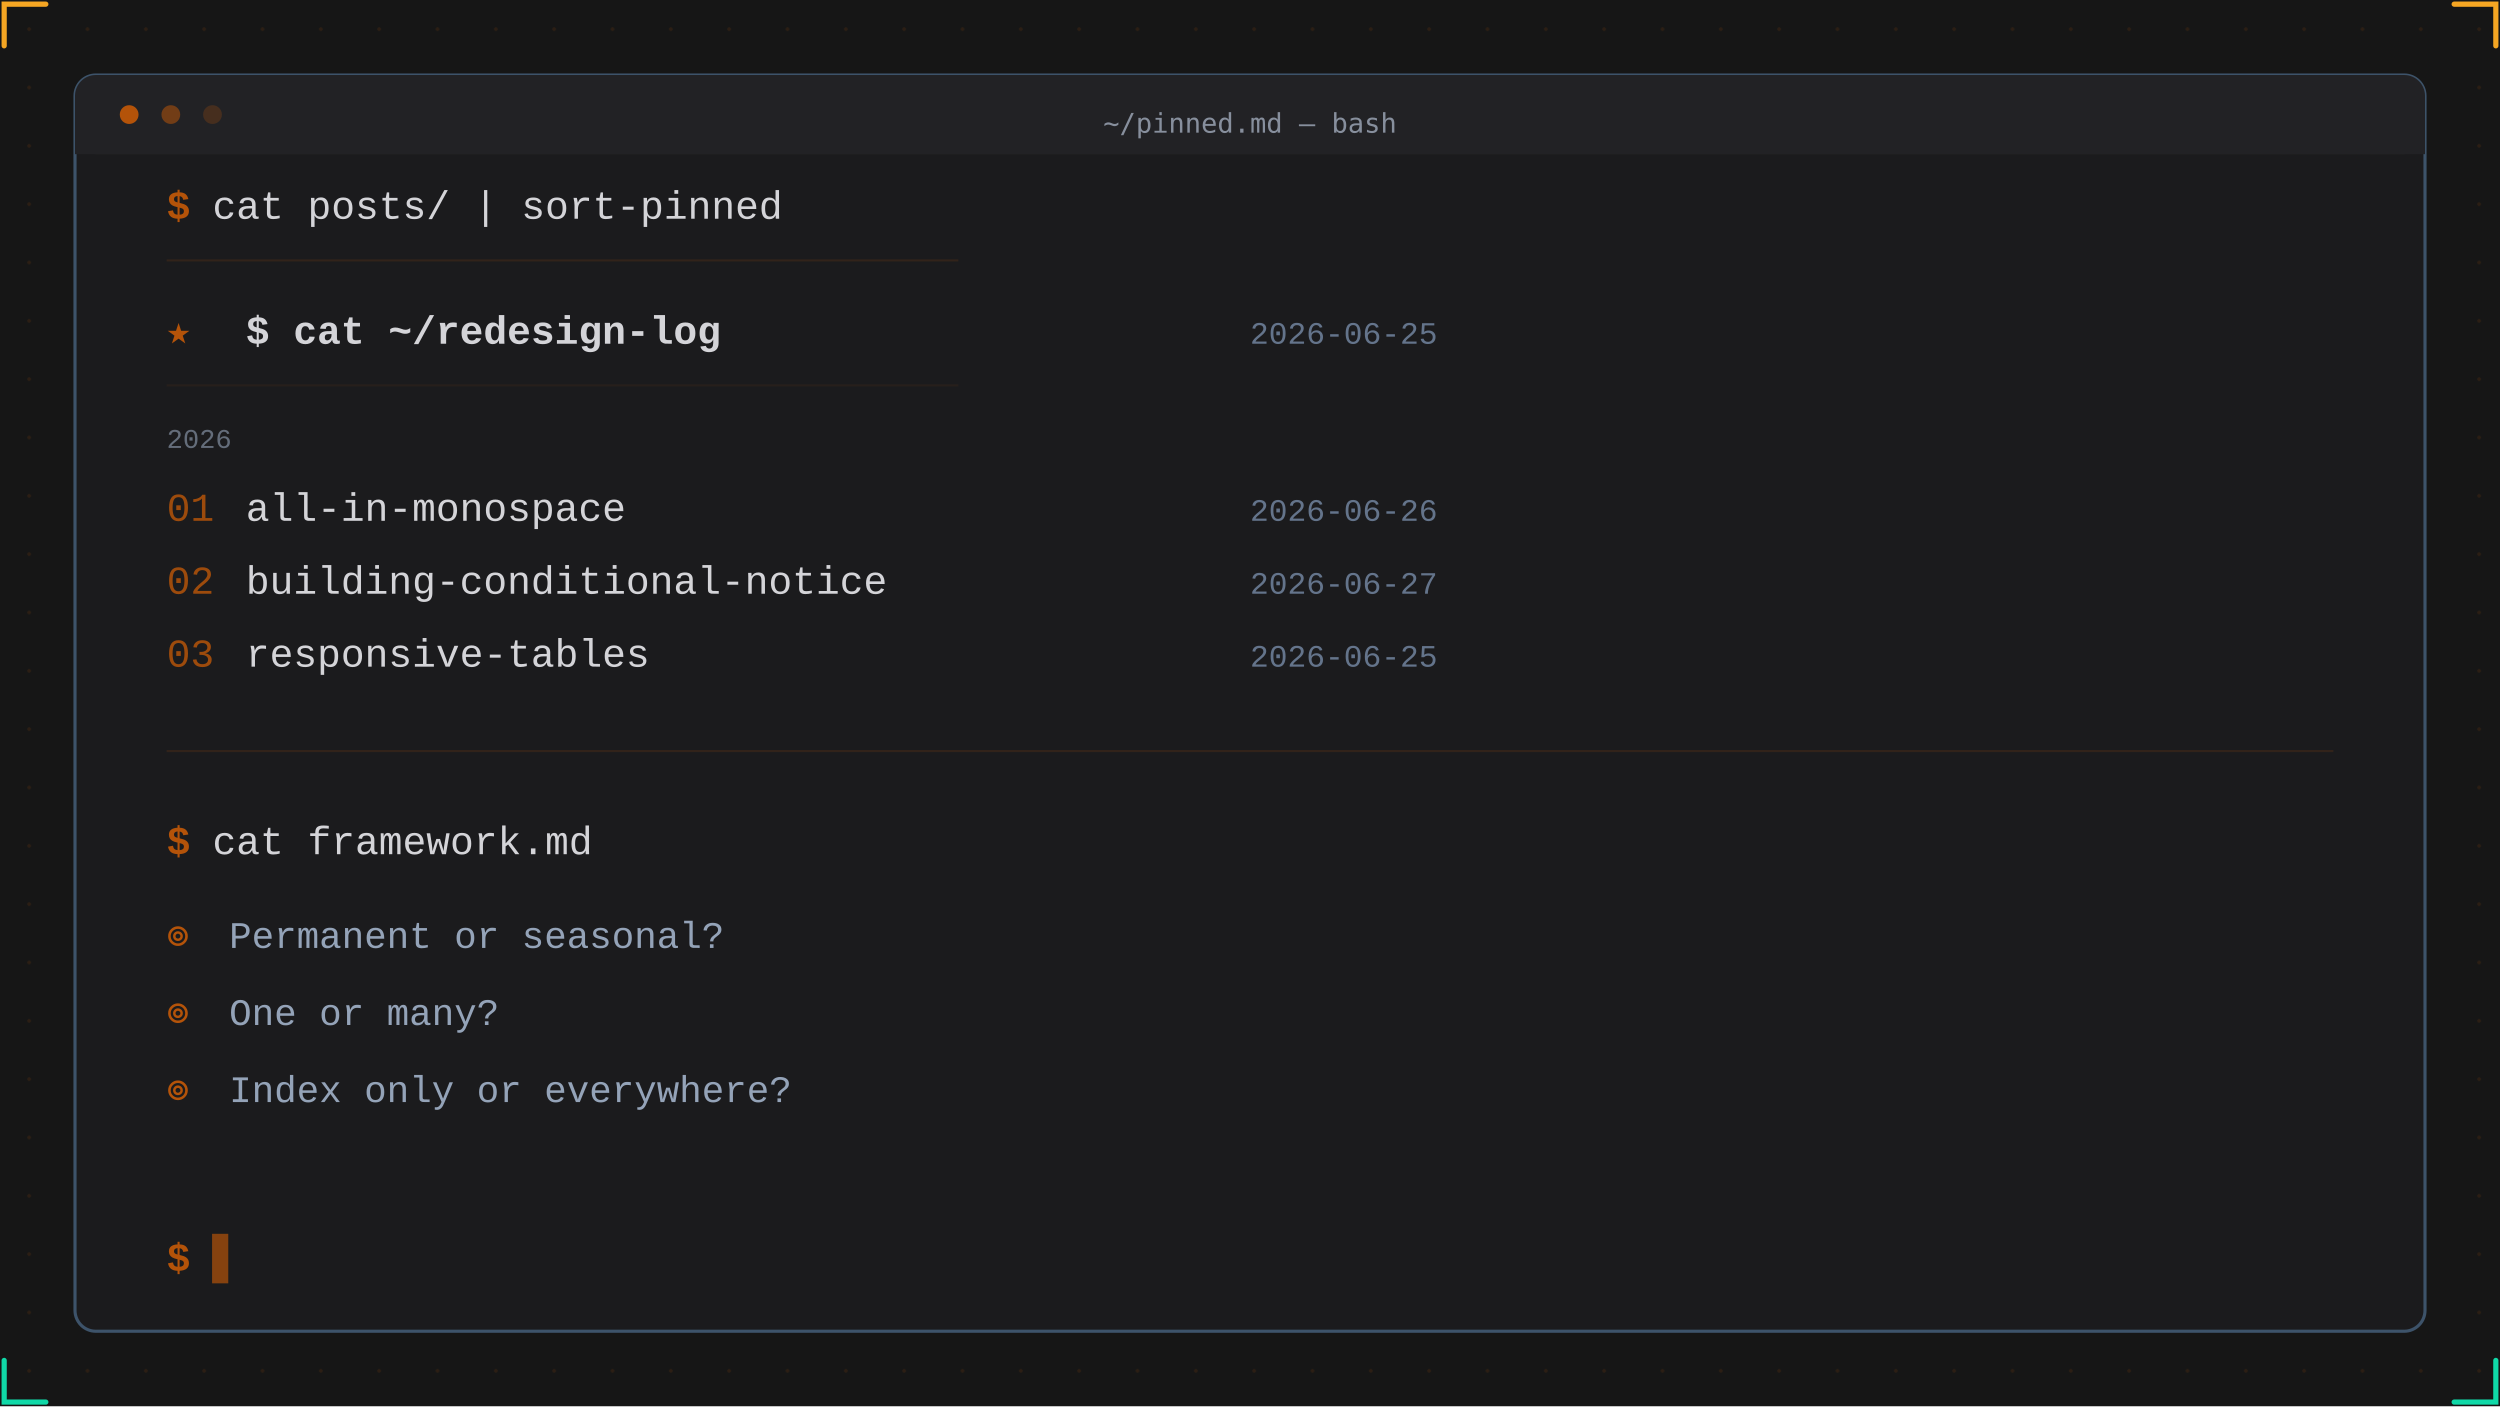
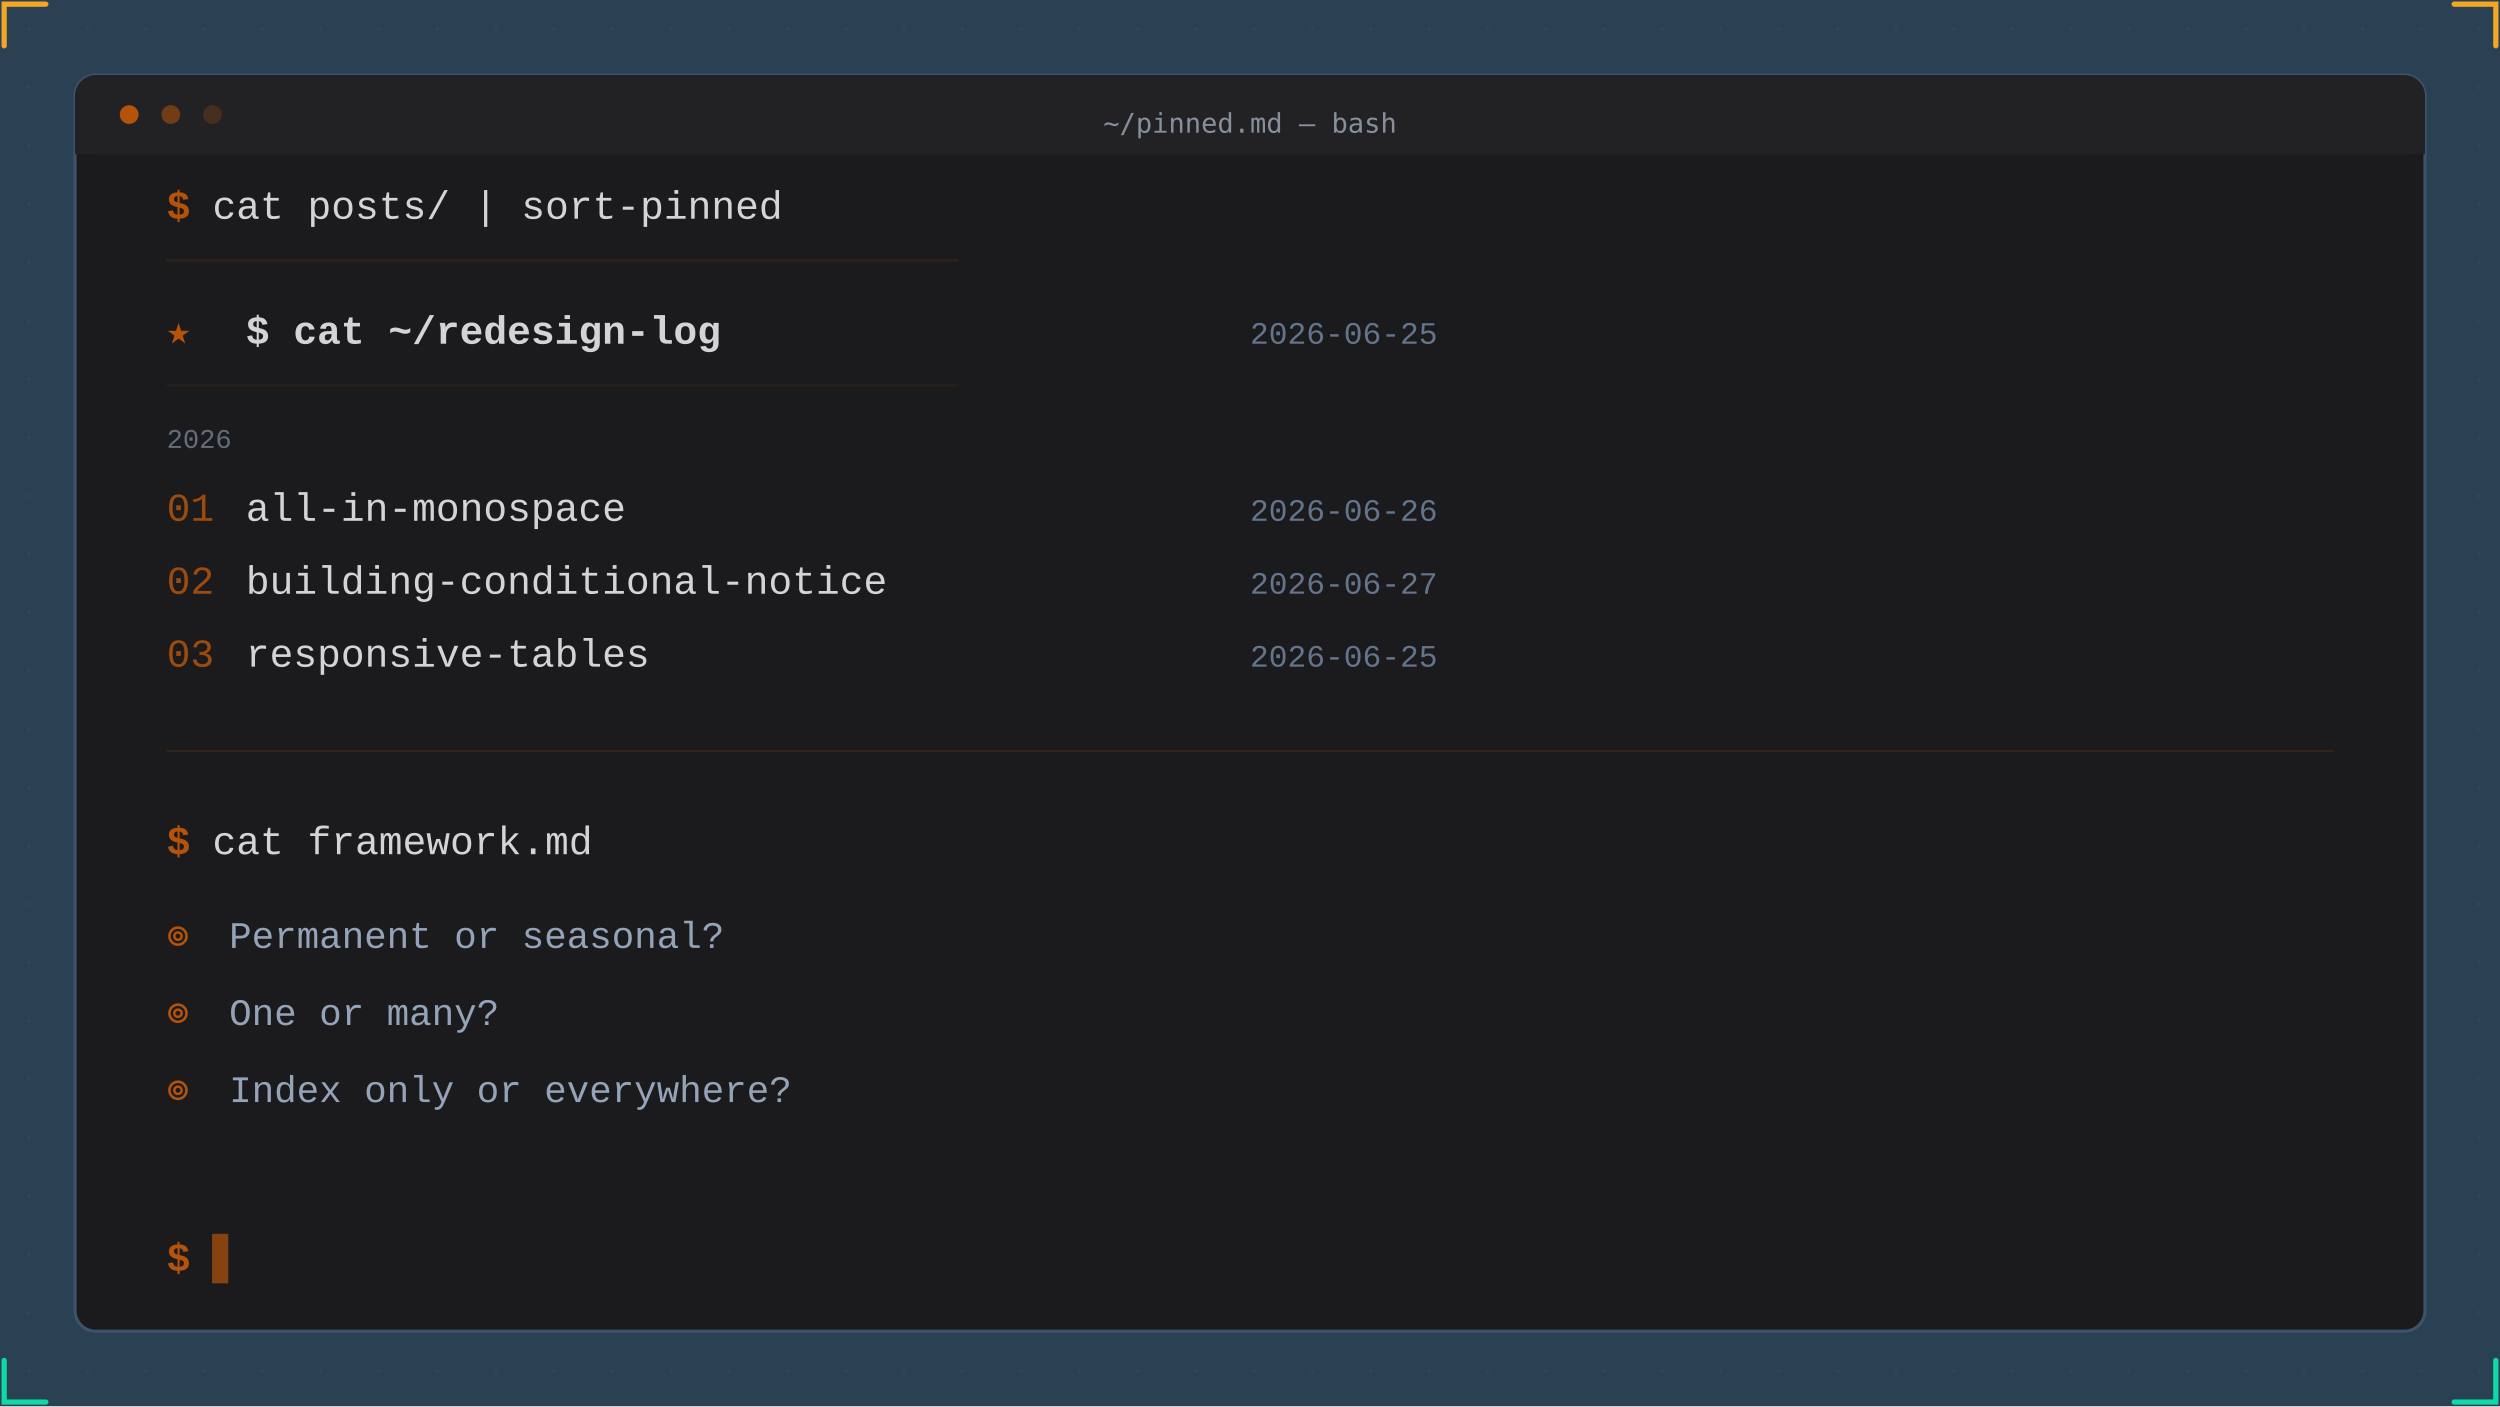
<svg xmlns="http://www.w3.org/2000/svg" viewBox="0 0 1200 675" width="1200" height="675">
  <defs>
    <pattern id="dots" x="0" y="0" width="28" height="28" patternUnits="userSpaceOnUse">
      <circle cx="14" cy="14" r="0.9" fill="#B45309" opacity="0.14" />
    </pattern>
  </defs>
-   <rect width="1200" height="675" fill="#161616" />
+   <rect width="1200" height="675" fill="#2A4053" />
  <rect width="1200" height="675" fill="url(#dots)" />
  <rect x="38" y="38" width="1124" height="599" rx="10" fill="#000" opacity="0.25" />
  <rect x="36" y="36" width="1128" height="603" rx="10" fill="#1B1B1D" stroke="#3D536A" stroke-width="1.5" />
  <rect x="36" y="36" width="1128" height="38" rx="10" fill="#222225" />
  <rect x="36" y="56" width="1128" height="18" fill="#222225" />
  <circle cx="62" cy="55" r="4.5" fill="#B45309" />
  <circle cx="82" cy="55" r="4.5" fill="#B45309" opacity="0.55" />
  <circle cx="102" cy="55" r="4.5" fill="#B45309" opacity="0.25" />
  <text x="600" y="60" font-family="ui-monospace,SFMono-Regular,monospace" font-size="13" fill="#878f9d" text-anchor="middle" dominant-baseline="middle">~/pinned.md — bash</text>
  <text x="80" y="105" font-family="'JetBrains Mono', 'Courier New', monospace" font-size="19" fill="#B45309" font-weight="700">$</text>
  <text x="102" y="105" font-family="'JetBrains Mono', 'Courier New', monospace" font-size="19" fill="#d4d4d8">cat posts/ | sort-pinned</text>
  <line x1="80" y1="125" x2="460" y2="125" stroke="#B45309" stroke-width="1" stroke-opacity="0.15" />
  <text x="80" y="165" font-family="'JetBrains Mono', 'Courier New', monospace" font-size="19" fill="#B45309">★</text>
  <text x="118" y="165" font-family="'JetBrains Mono', 'Courier New', monospace" font-size="19" fill="#d4d4d8" font-weight="600">$ cat ~/redesign-log</text>
  <text x="600" y="165" font-family="'JetBrains Mono', 'Courier New', monospace" font-size="15" fill="#64748b">2026-06-25</text>
  <line x1="80" y1="185" x2="460" y2="185" stroke="#B45309" stroke-width="1" stroke-opacity="0.08" />
  <text x="80" y="215" font-family="'JetBrains Mono', 'Courier New', monospace" font-size="13" fill="#94a3b8" opacity="0.6">2026</text>
  <text x="80" y="250" font-family="'JetBrains Mono', 'Courier New', monospace" font-size="19" fill="#B45309" opacity="0.85">01</text>
  <text x="118" y="250" font-family="'JetBrains Mono', 'Courier New', monospace" font-size="19" fill="#d4d4d8">all-in-monospace</text>
  <text x="600" y="250" font-family="'JetBrains Mono', 'Courier New', monospace" font-size="15" fill="#64748b">2026-06-26</text>
  <text x="80" y="285" font-family="'JetBrains Mono', 'Courier New', monospace" font-size="19" fill="#B45309" opacity="0.85">02</text>
  <text x="118" y="285" font-family="'JetBrains Mono', 'Courier New', monospace" font-size="19" fill="#d4d4d8">building-conditional-notice</text>
  <text x="600" y="285" font-family="'JetBrains Mono', 'Courier New', monospace" font-size="15" fill="#64748b">2026-06-27</text>
  <text x="80" y="320" font-family="'JetBrains Mono', 'Courier New', monospace" font-size="19" fill="#B45309" opacity="0.85">03</text>
  <text x="118" y="320" font-family="'JetBrains Mono', 'Courier New', monospace" font-size="19" fill="#d4d4d8">responsive-tables</text>
  <text x="600" y="320" font-family="'JetBrains Mono', 'Courier New', monospace" font-size="15" fill="#64748b">2026-06-25</text>
  <rect x="80" y="360" width="1040" height="1" fill="#B45309" opacity="0.15" />
  <text x="80" y="410" font-family="'JetBrains Mono', 'Courier New', monospace" font-size="19" fill="#B45309" font-weight="700">$</text>
  <text x="102" y="410" font-family="'JetBrains Mono', 'Courier New', monospace" font-size="19" fill="#d4d4d8">cat framework.md</text>
  <text x="80" y="455" font-family="'JetBrains Mono', 'Courier New', monospace" font-size="18" fill="#B45309">⊚</text>
  <text x="110" y="455" font-family="'JetBrains Mono', 'Courier New', monospace" font-size="18" fill="#94a3b8">Permanent or seasonal?</text>
  <text x="80" y="492" font-family="'JetBrains Mono', 'Courier New', monospace" font-size="18" fill="#B45309">⊚</text>
  <text x="110" y="492" font-family="'JetBrains Mono', 'Courier New', monospace" font-size="18" fill="#94a3b8">One or many?</text>
  <text x="80" y="529" font-family="'JetBrains Mono', 'Courier New', monospace" font-size="18" fill="#B45309">⊚</text>
  <text x="110" y="529" font-family="'JetBrains Mono', 'Courier New', monospace" font-size="18" fill="#94a3b8">Index only or everywhere?</text>
  <text x="80" y="610" font-family="'JetBrains Mono', 'Courier New', monospace" font-size="19" fill="#B45309" font-weight="700">$</text>
  <text x="102" y="611" font-family="'JetBrains Mono', 'Courier New', monospace" font-size="20" fill="#B45309" opacity="0.7">▋
    <animate attributeName="opacity" values="0.85;0;0.85" dur="1.1s" repeatCount="indefinite" />
  </text>
  <g stroke-linecap="round" fill="none">
    <path d="M 2 22 L 2 2 L 22 2" stroke="#F5A623" stroke-width="2.5" />
    <path d="M 1178 2 L 1198 2 L 1198 22" stroke="#F5A623" stroke-width="2.5" />
    <path d="M 2 653 L 2 673 L 22 673" stroke="#10D9A8" stroke-width="2.5" />
    <path d="M 1178 673 L 1198 673 L 1198 653" stroke="#10D9A8" stroke-width="2.5" />
    <path d="M 1184 316" stroke="#3D536A" stroke-width="6" stroke-linecap="round" />
    <path d="M 1184 338" stroke="#3D536A" stroke-width="6" stroke-linecap="round" />
    <path d="M 1184 360" stroke="#3D536A" stroke-width="6" stroke-linecap="round" />
  </g>
</svg>
